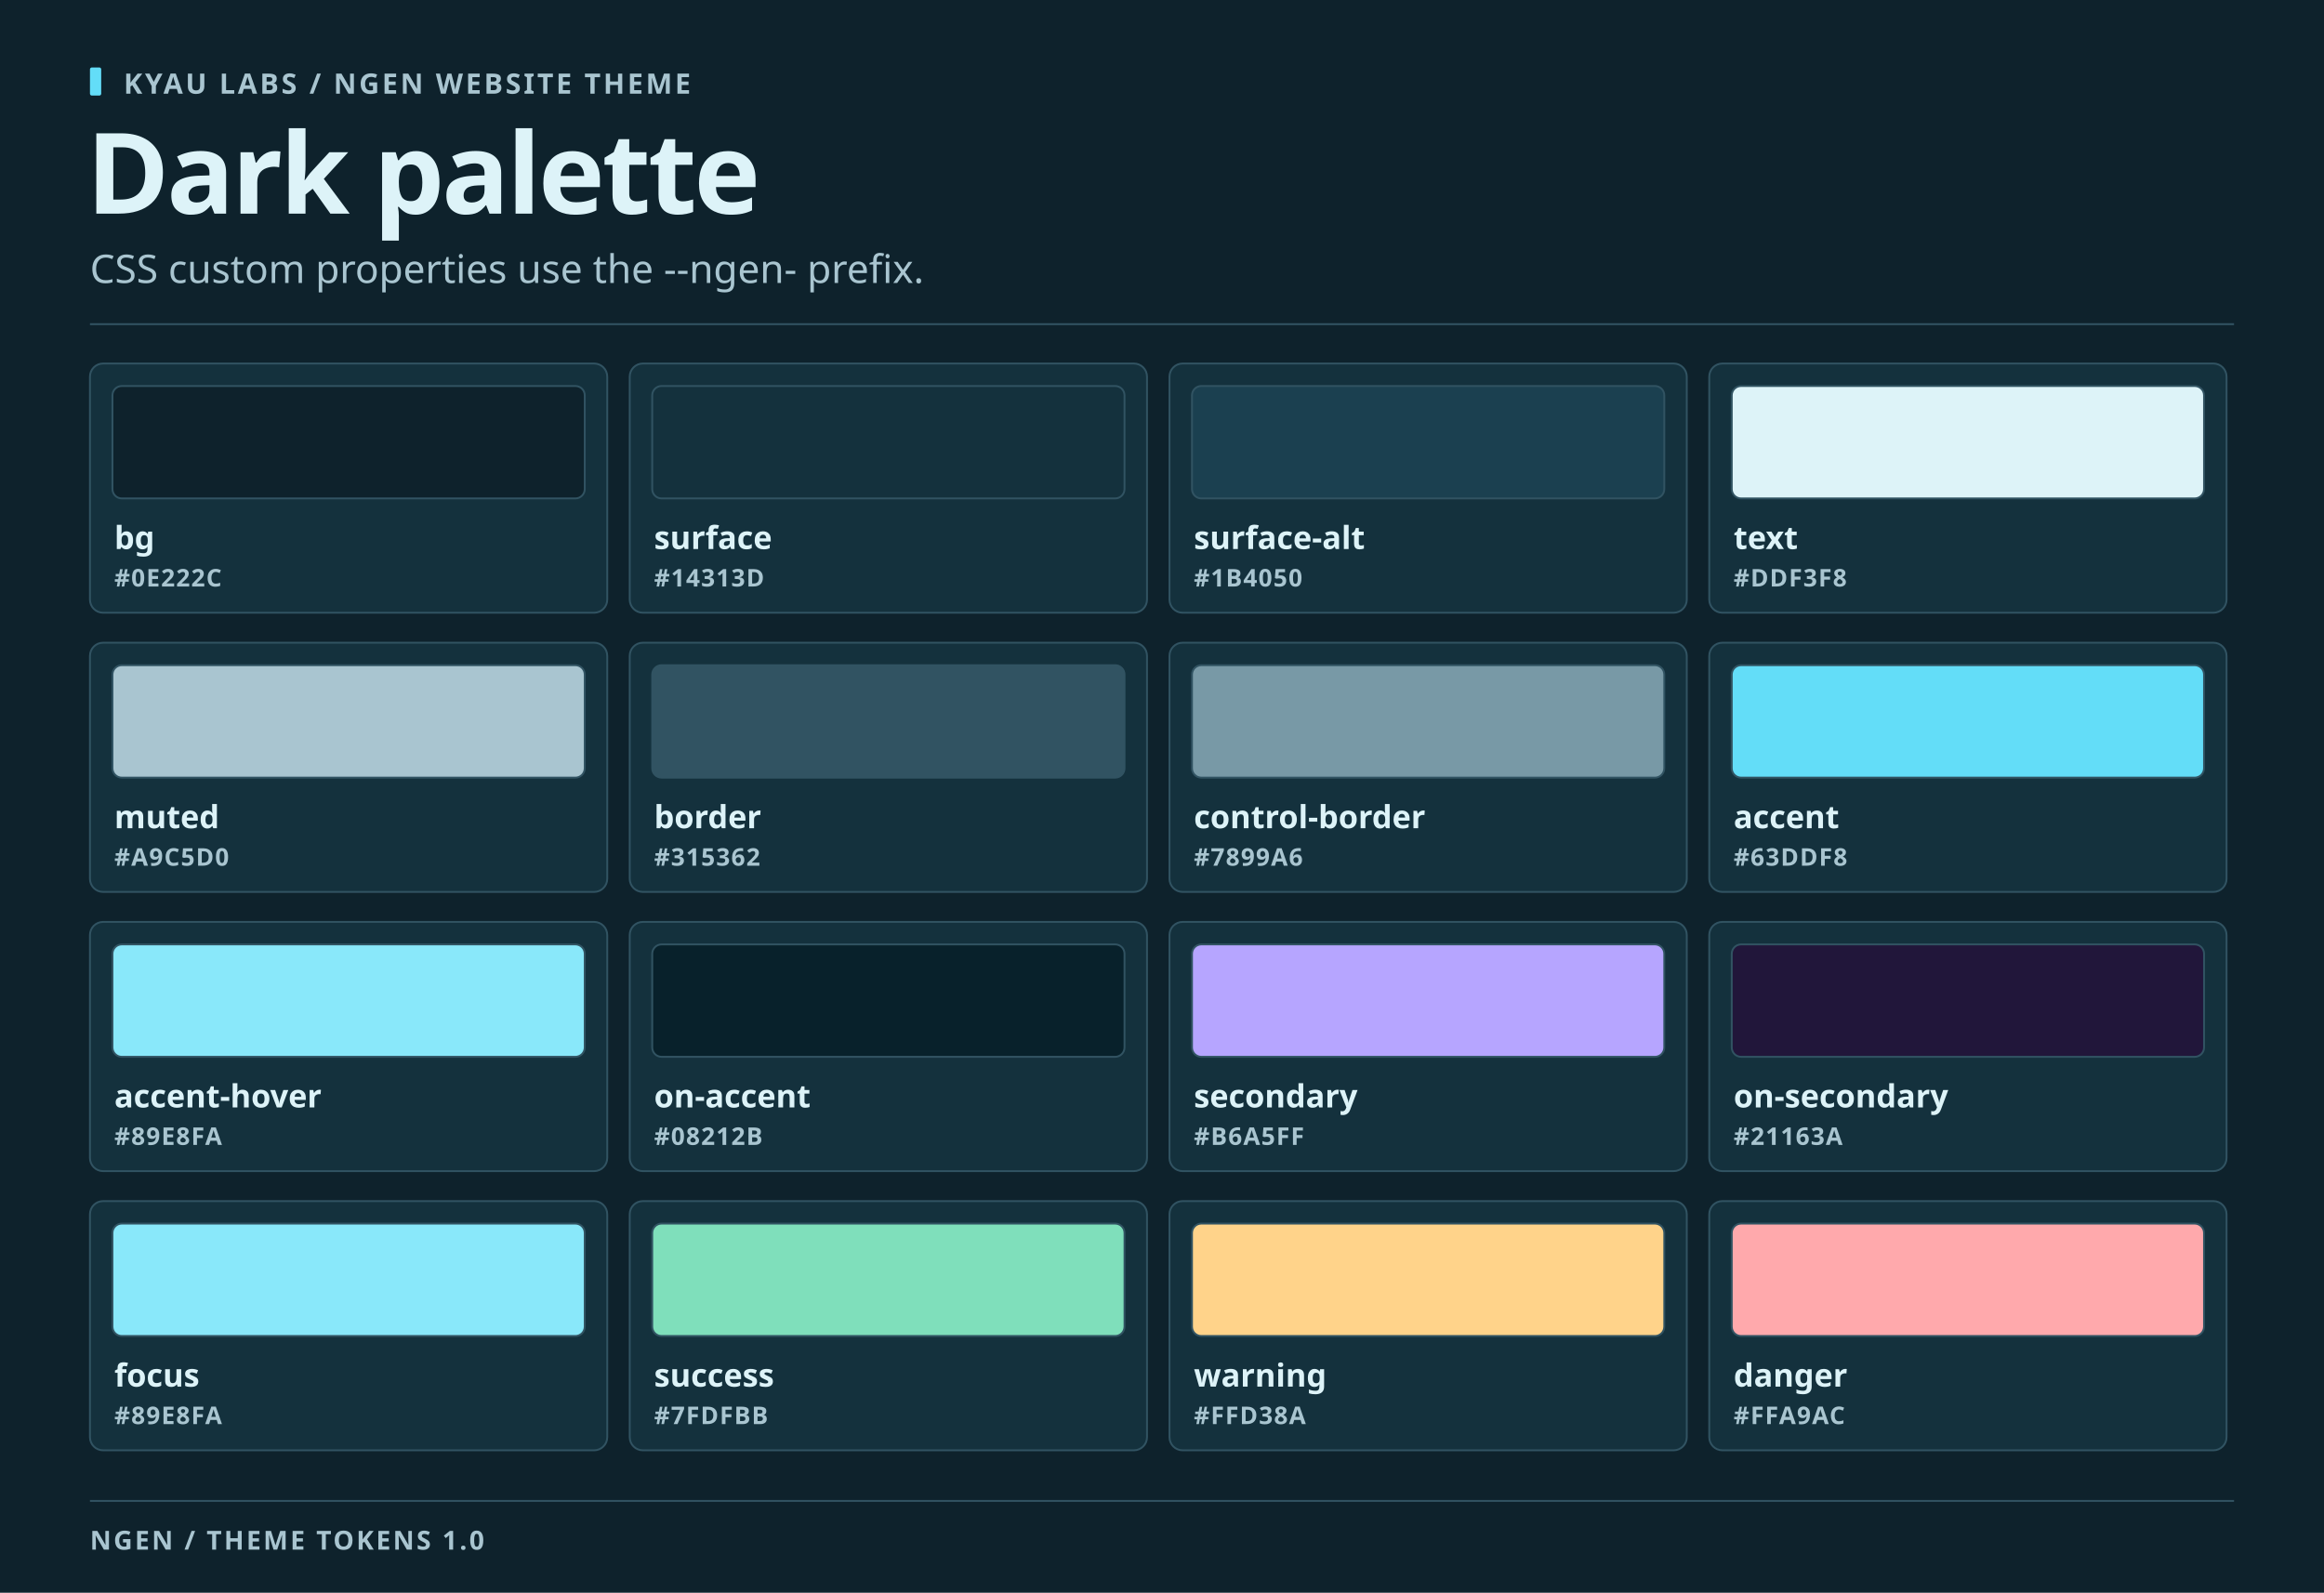
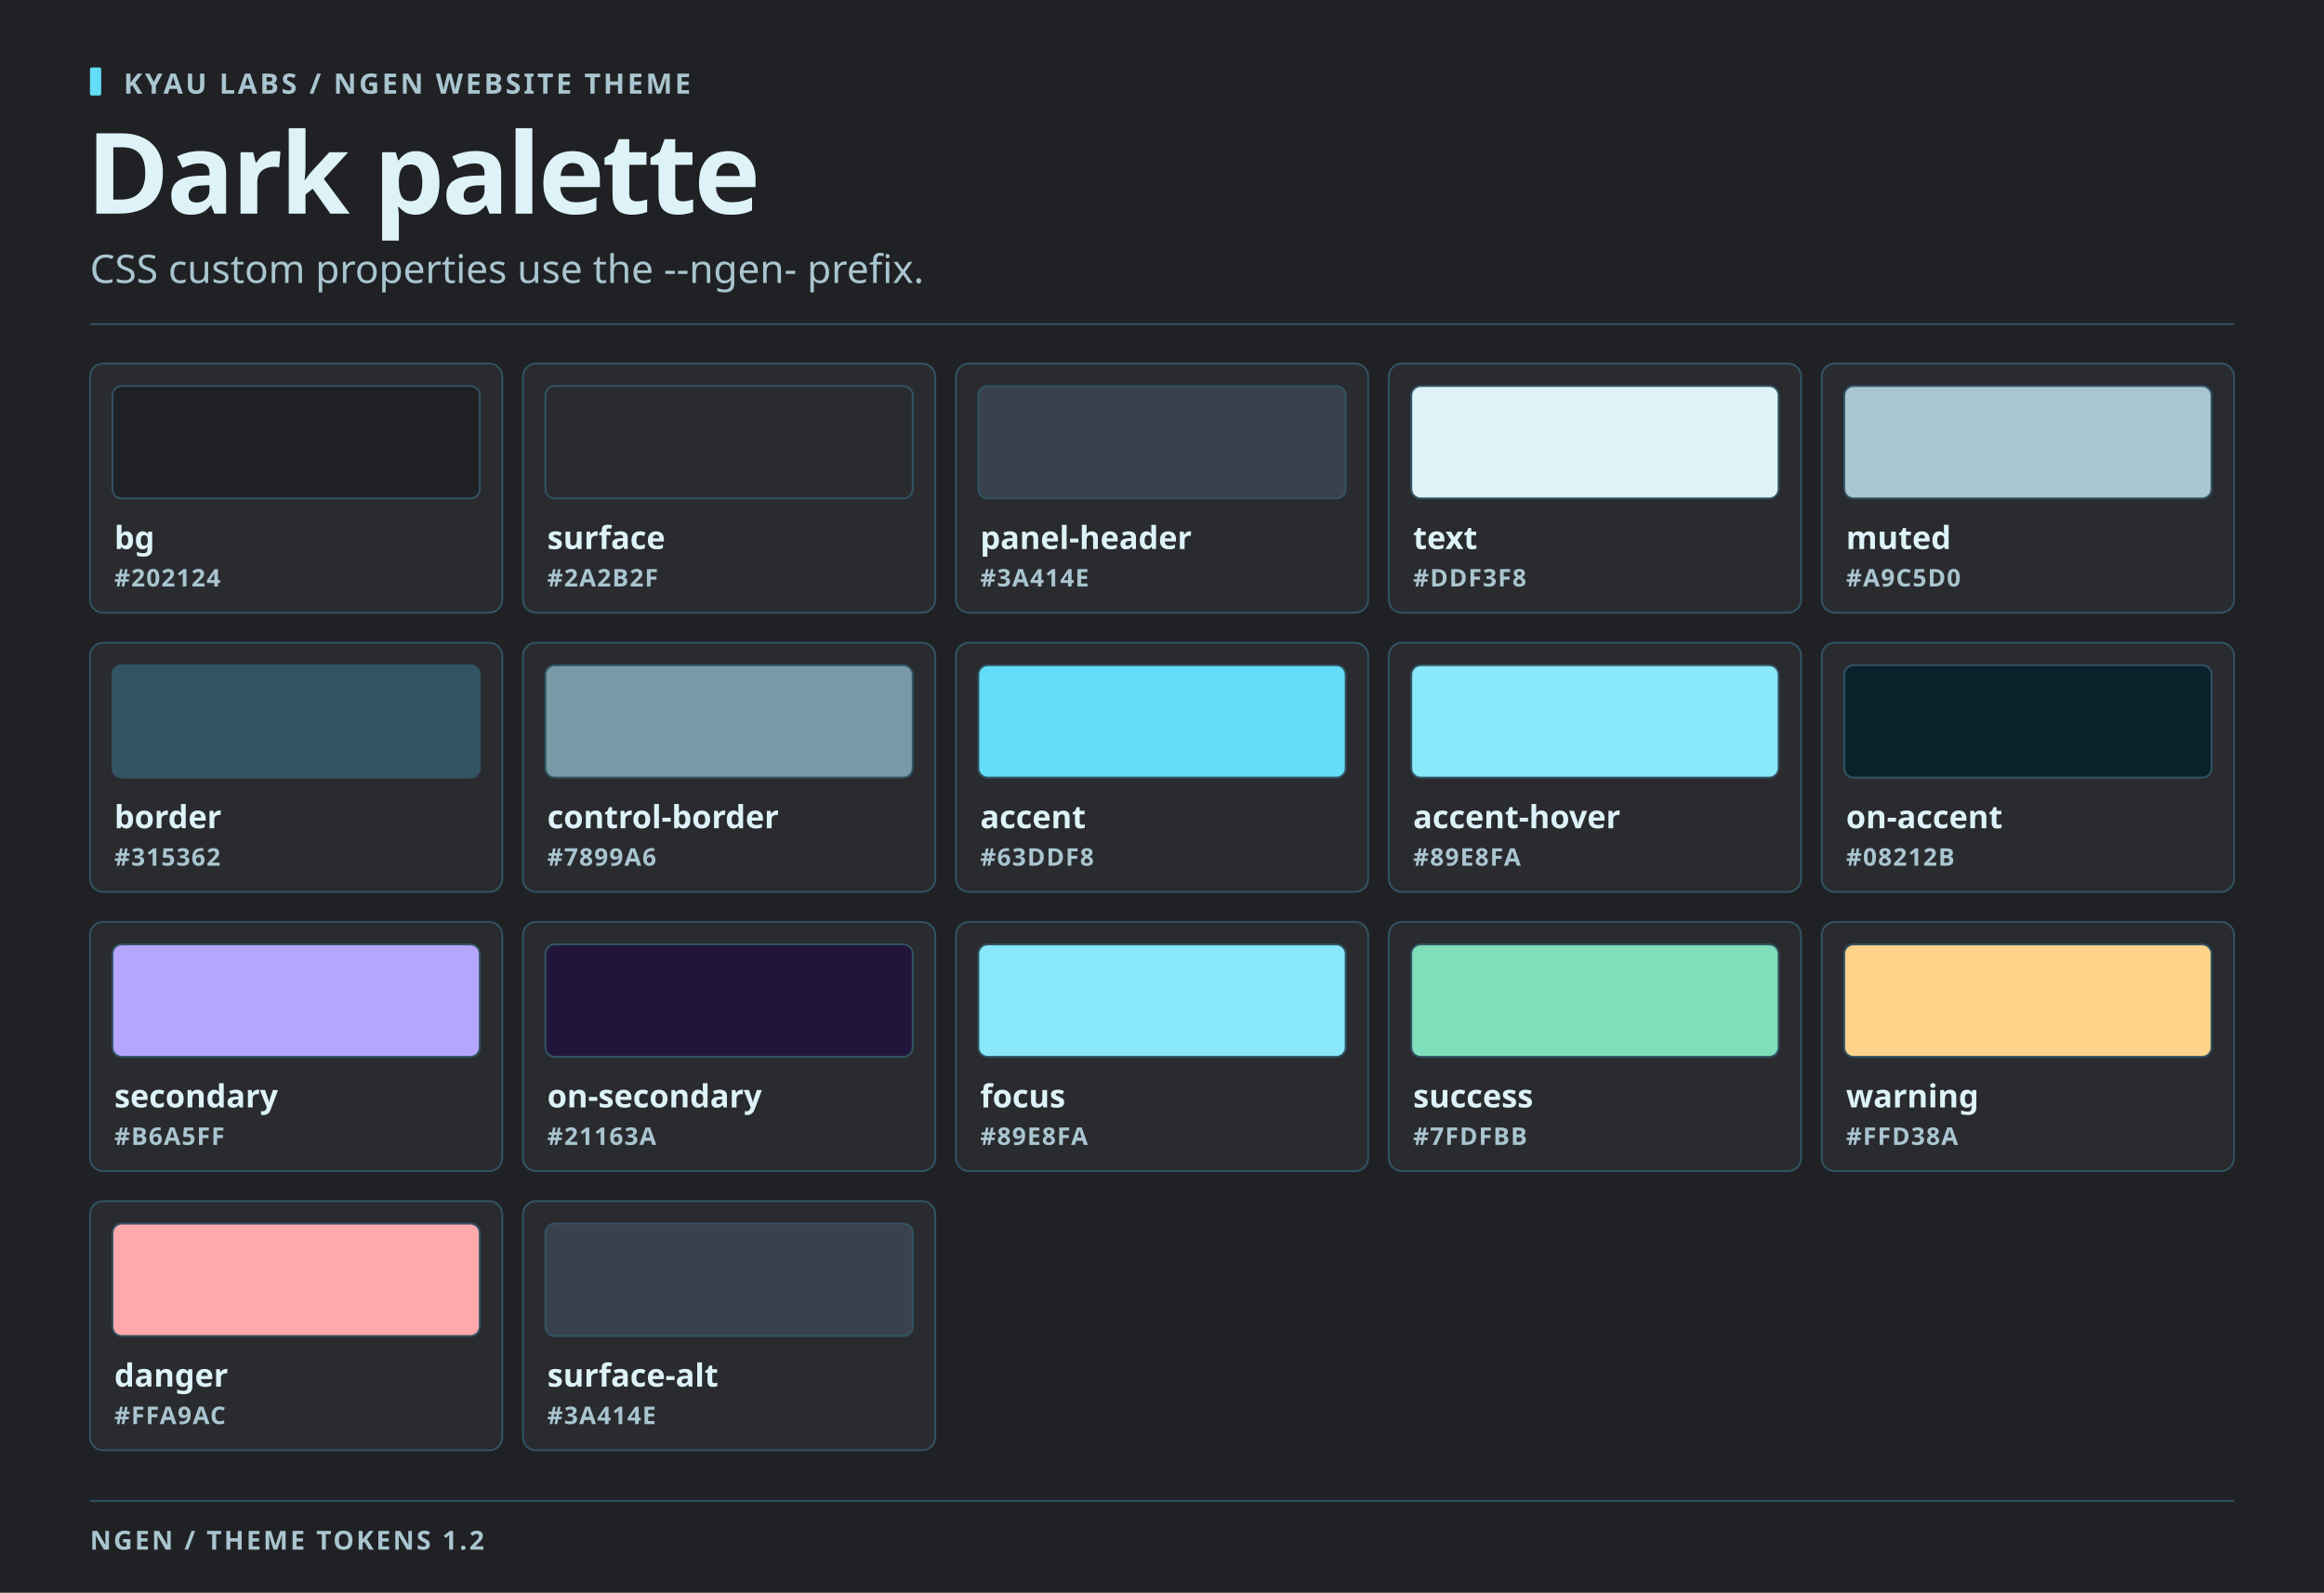
<svg xmlns="http://www.w3.org/2000/svg" viewBox="0 0 1240 850" width="1240" height="850" role="img" aria-labelledby="title">
-   <rect x="0" y="0" width="1240" height="850" rx="0" fill="#0E222C" stroke="none" />
+   <rect x="0" y="0" width="1240" height="850" rx="0" fill="#202124" stroke="none" />
  <rect x="48" y="36" width="6" height="15" rx="1" fill="#63DDF8" stroke="none" />
  <text x="66" y="50" fill="#A9C5D0" font-family="Adwaita Mono, sans-serif" font-size="15" font-weight="600" letter-spacing="1.4" text-anchor="start">KYAU LABS  /  NGEN WEBSITE THEME</text>
  <text x="46" y="114" fill="#DDF3F8" font-family="Adwaita Sans, sans-serif" font-size="60" font-weight="700" letter-spacing="-1.5" text-anchor="start">Dark palette</text>
  <text x="48" y="151" fill="#A9C5D0" font-family="Adwaita Sans, sans-serif" font-size="21" font-weight="400" letter-spacing="0" text-anchor="start">CSS custom properties use the --ngen- prefix.</text>
  <path d="M48 173H1192" stroke="#315362" />
-   <rect x="48" y="194" width="276" height="133" rx="7" fill="#14313D" stroke="#315362" />
-   <rect x="60" y="206" width="252" height="60" rx="5" fill="#0E222C" stroke="#315362" />
+   <rect x="48" y="194" width="220" height="133" rx="7" fill="#2A2B2F" stroke="#315362" />
+   <rect x="60" y="206" width="196" height="60" rx="5" fill="#202124" stroke="#315362" />
  <text x="61" y="293" fill="#DDF3F8" font-family="Adwaita Mono, sans-serif" font-size="17" font-weight="600" letter-spacing="0" text-anchor="start">bg</text>
-   <text x="61" y="313" fill="#A9C5D0" font-family="Adwaita Mono, sans-serif" font-size="13" font-weight="600" letter-spacing="0.6" text-anchor="start">#0E222C</text>
-   <rect x="336" y="194" width="276" height="133" rx="7" fill="#14313D" stroke="#315362" />
-   <rect x="348" y="206" width="252" height="60" rx="5" fill="#14313D" stroke="#315362" />
-   <text x="349" y="293" fill="#DDF3F8" font-family="Adwaita Mono, sans-serif" font-size="17" font-weight="600" letter-spacing="0" text-anchor="start">surface</text>
-   <text x="349" y="313" fill="#A9C5D0" font-family="Adwaita Mono, sans-serif" font-size="13" font-weight="600" letter-spacing="0.6" text-anchor="start">#14313D</text>
-   <rect x="624" y="194" width="276" height="133" rx="7" fill="#14313D" stroke="#315362" />
-   <rect x="636" y="206" width="252" height="60" rx="5" fill="#1B4050" stroke="#315362" />
-   <text x="637" y="293" fill="#DDF3F8" font-family="Adwaita Mono, sans-serif" font-size="17" font-weight="600" letter-spacing="0" text-anchor="start">surface-alt</text>
-   <text x="637" y="313" fill="#A9C5D0" font-family="Adwaita Mono, sans-serif" font-size="13" font-weight="600" letter-spacing="0.6" text-anchor="start">#1B4050</text>
-   <rect x="912" y="194" width="276" height="133" rx="7" fill="#14313D" stroke="#315362" />
-   <rect x="924" y="206" width="252" height="60" rx="5" fill="#DDF3F8" stroke="#315362" />
-   <text x="925" y="293" fill="#DDF3F8" font-family="Adwaita Mono, sans-serif" font-size="17" font-weight="600" letter-spacing="0" text-anchor="start">text</text>
-   <text x="925" y="313" fill="#A9C5D0" font-family="Adwaita Mono, sans-serif" font-size="13" font-weight="600" letter-spacing="0.6" text-anchor="start">#DDF3F8</text>
-   <rect x="48" y="343" width="276" height="133" rx="7" fill="#14313D" stroke="#315362" />
-   <rect x="60" y="355" width="252" height="60" rx="5" fill="#A9C5D0" stroke="#315362" />
-   <text x="61" y="442" fill="#DDF3F8" font-family="Adwaita Mono, sans-serif" font-size="17" font-weight="600" letter-spacing="0" text-anchor="start">muted</text>
-   <text x="61" y="462" fill="#A9C5D0" font-family="Adwaita Mono, sans-serif" font-size="13" font-weight="600" letter-spacing="0.6" text-anchor="start">#A9C5D0</text>
-   <rect x="336" y="343" width="276" height="133" rx="7" fill="#14313D" stroke="#315362" />
-   <rect x="348" y="355" width="252" height="60" rx="5" fill="#315362" stroke="#315362" />
-   <text x="349" y="442" fill="#DDF3F8" font-family="Adwaita Mono, sans-serif" font-size="17" font-weight="600" letter-spacing="0" text-anchor="start">border</text>
-   <text x="349" y="462" fill="#A9C5D0" font-family="Adwaita Mono, sans-serif" font-size="13" font-weight="600" letter-spacing="0.6" text-anchor="start">#315362</text>
-   <rect x="624" y="343" width="276" height="133" rx="7" fill="#14313D" stroke="#315362" />
-   <rect x="636" y="355" width="252" height="60" rx="5" fill="#7899A6" stroke="#315362" />
-   <text x="637" y="442" fill="#DDF3F8" font-family="Adwaita Mono, sans-serif" font-size="17" font-weight="600" letter-spacing="0" text-anchor="start">control-border</text>
-   <text x="637" y="462" fill="#A9C5D0" font-family="Adwaita Mono, sans-serif" font-size="13" font-weight="600" letter-spacing="0.6" text-anchor="start">#7899A6</text>
-   <rect x="912" y="343" width="276" height="133" rx="7" fill="#14313D" stroke="#315362" />
-   <rect x="924" y="355" width="252" height="60" rx="5" fill="#63DDF8" stroke="#315362" />
-   <text x="925" y="442" fill="#DDF3F8" font-family="Adwaita Mono, sans-serif" font-size="17" font-weight="600" letter-spacing="0" text-anchor="start">accent</text>
-   <text x="925" y="462" fill="#A9C5D0" font-family="Adwaita Mono, sans-serif" font-size="13" font-weight="600" letter-spacing="0.6" text-anchor="start">#63DDF8</text>
-   <rect x="48" y="492" width="276" height="133" rx="7" fill="#14313D" stroke="#315362" />
-   <rect x="60" y="504" width="252" height="60" rx="5" fill="#89E8FA" stroke="#315362" />
-   <text x="61" y="591" fill="#DDF3F8" font-family="Adwaita Mono, sans-serif" font-size="17" font-weight="600" letter-spacing="0" text-anchor="start">accent-hover</text>
-   <text x="61" y="611" fill="#A9C5D0" font-family="Adwaita Mono, sans-serif" font-size="13" font-weight="600" letter-spacing="0.6" text-anchor="start">#89E8FA</text>
-   <rect x="336" y="492" width="276" height="133" rx="7" fill="#14313D" stroke="#315362" />
-   <rect x="348" y="504" width="252" height="60" rx="5" fill="#08212B" stroke="#315362" />
-   <text x="349" y="591" fill="#DDF3F8" font-family="Adwaita Mono, sans-serif" font-size="17" font-weight="600" letter-spacing="0" text-anchor="start">on-accent</text>
-   <text x="349" y="611" fill="#A9C5D0" font-family="Adwaita Mono, sans-serif" font-size="13" font-weight="600" letter-spacing="0.6" text-anchor="start">#08212B</text>
-   <rect x="624" y="492" width="276" height="133" rx="7" fill="#14313D" stroke="#315362" />
-   <rect x="636" y="504" width="252" height="60" rx="5" fill="#B6A5FF" stroke="#315362" />
-   <text x="637" y="591" fill="#DDF3F8" font-family="Adwaita Mono, sans-serif" font-size="17" font-weight="600" letter-spacing="0" text-anchor="start">secondary</text>
-   <text x="637" y="611" fill="#A9C5D0" font-family="Adwaita Mono, sans-serif" font-size="13" font-weight="600" letter-spacing="0.6" text-anchor="start">#B6A5FF</text>
-   <rect x="912" y="492" width="276" height="133" rx="7" fill="#14313D" stroke="#315362" />
-   <rect x="924" y="504" width="252" height="60" rx="5" fill="#21163A" stroke="#315362" />
-   <text x="925" y="591" fill="#DDF3F8" font-family="Adwaita Mono, sans-serif" font-size="17" font-weight="600" letter-spacing="0" text-anchor="start">on-secondary</text>
-   <text x="925" y="611" fill="#A9C5D0" font-family="Adwaita Mono, sans-serif" font-size="13" font-weight="600" letter-spacing="0.6" text-anchor="start">#21163A</text>
-   <rect x="48" y="641" width="276" height="133" rx="7" fill="#14313D" stroke="#315362" />
-   <rect x="60" y="653" width="252" height="60" rx="5" fill="#89E8FA" stroke="#315362" />
-   <text x="61" y="740" fill="#DDF3F8" font-family="Adwaita Mono, sans-serif" font-size="17" font-weight="600" letter-spacing="0" text-anchor="start">focus</text>
-   <text x="61" y="760" fill="#A9C5D0" font-family="Adwaita Mono, sans-serif" font-size="13" font-weight="600" letter-spacing="0.6" text-anchor="start">#89E8FA</text>
-   <rect x="336" y="641" width="276" height="133" rx="7" fill="#14313D" stroke="#315362" />
-   <rect x="348" y="653" width="252" height="60" rx="5" fill="#7FDFBB" stroke="#315362" />
-   <text x="349" y="740" fill="#DDF3F8" font-family="Adwaita Mono, sans-serif" font-size="17" font-weight="600" letter-spacing="0" text-anchor="start">success</text>
-   <text x="349" y="760" fill="#A9C5D0" font-family="Adwaita Mono, sans-serif" font-size="13" font-weight="600" letter-spacing="0.6" text-anchor="start">#7FDFBB</text>
-   <rect x="624" y="641" width="276" height="133" rx="7" fill="#14313D" stroke="#315362" />
-   <rect x="636" y="653" width="252" height="60" rx="5" fill="#FFD38A" stroke="#315362" />
-   <text x="637" y="740" fill="#DDF3F8" font-family="Adwaita Mono, sans-serif" font-size="17" font-weight="600" letter-spacing="0" text-anchor="start">warning</text>
-   <text x="637" y="760" fill="#A9C5D0" font-family="Adwaita Mono, sans-serif" font-size="13" font-weight="600" letter-spacing="0.6" text-anchor="start">#FFD38A</text>
-   <rect x="912" y="641" width="276" height="133" rx="7" fill="#14313D" stroke="#315362" />
-   <rect x="924" y="653" width="252" height="60" rx="5" fill="#FFA9AC" stroke="#315362" />
-   <text x="925" y="740" fill="#DDF3F8" font-family="Adwaita Mono, sans-serif" font-size="17" font-weight="600" letter-spacing="0" text-anchor="start">danger</text>
-   <text x="925" y="760" fill="#A9C5D0" font-family="Adwaita Mono, sans-serif" font-size="13" font-weight="600" letter-spacing="0.6" text-anchor="start">#FFA9AC</text>
+   <text x="61" y="313" fill="#A9C5D0" font-family="Adwaita Mono, sans-serif" font-size="13" font-weight="600" letter-spacing="0.6" text-anchor="start">#202124</text>
+   <rect x="279" y="194" width="220" height="133" rx="7" fill="#2A2B2F" stroke="#315362" />
+   <rect x="291" y="206" width="196" height="60" rx="5" fill="#2A2B2F" stroke="#315362" />
+   <text x="292" y="293" fill="#DDF3F8" font-family="Adwaita Mono, sans-serif" font-size="17" font-weight="600" letter-spacing="0" text-anchor="start">surface</text>
+   <text x="292" y="313" fill="#A9C5D0" font-family="Adwaita Mono, sans-serif" font-size="13" font-weight="600" letter-spacing="0.6" text-anchor="start">#2A2B2F</text>
+   <rect x="510" y="194" width="220" height="133" rx="7" fill="#2A2B2F" stroke="#315362" />
+   <rect x="522" y="206" width="196" height="60" rx="5" fill="#3A414E" stroke="#315362" />
+   <text x="523" y="293" fill="#DDF3F8" font-family="Adwaita Mono, sans-serif" font-size="17" font-weight="600" letter-spacing="0" text-anchor="start">panel-header</text>
+   <text x="523" y="313" fill="#A9C5D0" font-family="Adwaita Mono, sans-serif" font-size="13" font-weight="600" letter-spacing="0.6" text-anchor="start">#3A414E</text>
+   <rect x="741" y="194" width="220" height="133" rx="7" fill="#2A2B2F" stroke="#315362" />
+   <rect x="753" y="206" width="196" height="60" rx="5" fill="#DDF3F8" stroke="#315362" />
+   <text x="754" y="293" fill="#DDF3F8" font-family="Adwaita Mono, sans-serif" font-size="17" font-weight="600" letter-spacing="0" text-anchor="start">text</text>
+   <text x="754" y="313" fill="#A9C5D0" font-family="Adwaita Mono, sans-serif" font-size="13" font-weight="600" letter-spacing="0.6" text-anchor="start">#DDF3F8</text>
+   <rect x="972" y="194" width="220" height="133" rx="7" fill="#2A2B2F" stroke="#315362" />
+   <rect x="984" y="206" width="196" height="60" rx="5" fill="#A9C5D0" stroke="#315362" />
+   <text x="985" y="293" fill="#DDF3F8" font-family="Adwaita Mono, sans-serif" font-size="17" font-weight="600" letter-spacing="0" text-anchor="start">muted</text>
+   <text x="985" y="313" fill="#A9C5D0" font-family="Adwaita Mono, sans-serif" font-size="13" font-weight="600" letter-spacing="0.6" text-anchor="start">#A9C5D0</text>
+   <rect x="48" y="343" width="220" height="133" rx="7" fill="#2A2B2F" stroke="#315362" />
+   <rect x="60" y="355" width="196" height="60" rx="5" fill="#315362" stroke="#315362" />
+   <text x="61" y="442" fill="#DDF3F8" font-family="Adwaita Mono, sans-serif" font-size="17" font-weight="600" letter-spacing="0" text-anchor="start">border</text>
+   <text x="61" y="462" fill="#A9C5D0" font-family="Adwaita Mono, sans-serif" font-size="13" font-weight="600" letter-spacing="0.6" text-anchor="start">#315362</text>
+   <rect x="279" y="343" width="220" height="133" rx="7" fill="#2A2B2F" stroke="#315362" />
+   <rect x="291" y="355" width="196" height="60" rx="5" fill="#7899A6" stroke="#315362" />
+   <text x="292" y="442" fill="#DDF3F8" font-family="Adwaita Mono, sans-serif" font-size="17" font-weight="600" letter-spacing="0" text-anchor="start">control-border</text>
+   <text x="292" y="462" fill="#A9C5D0" font-family="Adwaita Mono, sans-serif" font-size="13" font-weight="600" letter-spacing="0.6" text-anchor="start">#7899A6</text>
+   <rect x="510" y="343" width="220" height="133" rx="7" fill="#2A2B2F" stroke="#315362" />
+   <rect x="522" y="355" width="196" height="60" rx="5" fill="#63DDF8" stroke="#315362" />
+   <text x="523" y="442" fill="#DDF3F8" font-family="Adwaita Mono, sans-serif" font-size="17" font-weight="600" letter-spacing="0" text-anchor="start">accent</text>
+   <text x="523" y="462" fill="#A9C5D0" font-family="Adwaita Mono, sans-serif" font-size="13" font-weight="600" letter-spacing="0.6" text-anchor="start">#63DDF8</text>
+   <rect x="741" y="343" width="220" height="133" rx="7" fill="#2A2B2F" stroke="#315362" />
+   <rect x="753" y="355" width="196" height="60" rx="5" fill="#89E8FA" stroke="#315362" />
+   <text x="754" y="442" fill="#DDF3F8" font-family="Adwaita Mono, sans-serif" font-size="17" font-weight="600" letter-spacing="0" text-anchor="start">accent-hover</text>
+   <text x="754" y="462" fill="#A9C5D0" font-family="Adwaita Mono, sans-serif" font-size="13" font-weight="600" letter-spacing="0.6" text-anchor="start">#89E8FA</text>
+   <rect x="972" y="343" width="220" height="133" rx="7" fill="#2A2B2F" stroke="#315362" />
+   <rect x="984" y="355" width="196" height="60" rx="5" fill="#08212B" stroke="#315362" />
+   <text x="985" y="442" fill="#DDF3F8" font-family="Adwaita Mono, sans-serif" font-size="17" font-weight="600" letter-spacing="0" text-anchor="start">on-accent</text>
+   <text x="985" y="462" fill="#A9C5D0" font-family="Adwaita Mono, sans-serif" font-size="13" font-weight="600" letter-spacing="0.6" text-anchor="start">#08212B</text>
+   <rect x="48" y="492" width="220" height="133" rx="7" fill="#2A2B2F" stroke="#315362" />
+   <rect x="60" y="504" width="196" height="60" rx="5" fill="#B6A5FF" stroke="#315362" />
+   <text x="61" y="591" fill="#DDF3F8" font-family="Adwaita Mono, sans-serif" font-size="17" font-weight="600" letter-spacing="0" text-anchor="start">secondary</text>
+   <text x="61" y="611" fill="#A9C5D0" font-family="Adwaita Mono, sans-serif" font-size="13" font-weight="600" letter-spacing="0.6" text-anchor="start">#B6A5FF</text>
+   <rect x="279" y="492" width="220" height="133" rx="7" fill="#2A2B2F" stroke="#315362" />
+   <rect x="291" y="504" width="196" height="60" rx="5" fill="#21163A" stroke="#315362" />
+   <text x="292" y="591" fill="#DDF3F8" font-family="Adwaita Mono, sans-serif" font-size="17" font-weight="600" letter-spacing="0" text-anchor="start">on-secondary</text>
+   <text x="292" y="611" fill="#A9C5D0" font-family="Adwaita Mono, sans-serif" font-size="13" font-weight="600" letter-spacing="0.6" text-anchor="start">#21163A</text>
+   <rect x="510" y="492" width="220" height="133" rx="7" fill="#2A2B2F" stroke="#315362" />
+   <rect x="522" y="504" width="196" height="60" rx="5" fill="#89E8FA" stroke="#315362" />
+   <text x="523" y="591" fill="#DDF3F8" font-family="Adwaita Mono, sans-serif" font-size="17" font-weight="600" letter-spacing="0" text-anchor="start">focus</text>
+   <text x="523" y="611" fill="#A9C5D0" font-family="Adwaita Mono, sans-serif" font-size="13" font-weight="600" letter-spacing="0.6" text-anchor="start">#89E8FA</text>
+   <rect x="741" y="492" width="220" height="133" rx="7" fill="#2A2B2F" stroke="#315362" />
+   <rect x="753" y="504" width="196" height="60" rx="5" fill="#7FDFBB" stroke="#315362" />
+   <text x="754" y="591" fill="#DDF3F8" font-family="Adwaita Mono, sans-serif" font-size="17" font-weight="600" letter-spacing="0" text-anchor="start">success</text>
+   <text x="754" y="611" fill="#A9C5D0" font-family="Adwaita Mono, sans-serif" font-size="13" font-weight="600" letter-spacing="0.6" text-anchor="start">#7FDFBB</text>
+   <rect x="972" y="492" width="220" height="133" rx="7" fill="#2A2B2F" stroke="#315362" />
+   <rect x="984" y="504" width="196" height="60" rx="5" fill="#FFD38A" stroke="#315362" />
+   <text x="985" y="591" fill="#DDF3F8" font-family="Adwaita Mono, sans-serif" font-size="17" font-weight="600" letter-spacing="0" text-anchor="start">warning</text>
+   <text x="985" y="611" fill="#A9C5D0" font-family="Adwaita Mono, sans-serif" font-size="13" font-weight="600" letter-spacing="0.6" text-anchor="start">#FFD38A</text>
+   <rect x="48" y="641" width="220" height="133" rx="7" fill="#2A2B2F" stroke="#315362" />
+   <rect x="60" y="653" width="196" height="60" rx="5" fill="#FFA9AC" stroke="#315362" />
+   <text x="61" y="740" fill="#DDF3F8" font-family="Adwaita Mono, sans-serif" font-size="17" font-weight="600" letter-spacing="0" text-anchor="start">danger</text>
+   <text x="61" y="760" fill="#A9C5D0" font-family="Adwaita Mono, sans-serif" font-size="13" font-weight="600" letter-spacing="0.6" text-anchor="start">#FFA9AC</text>
+   <rect x="279" y="641" width="220" height="133" rx="7" fill="#2A2B2F" stroke="#315362" />
+   <rect x="291" y="653" width="196" height="60" rx="5" fill="#3A414E" stroke="#315362" />
+   <text x="292" y="740" fill="#DDF3F8" font-family="Adwaita Mono, sans-serif" font-size="17" font-weight="600" letter-spacing="0" text-anchor="start">surface-alt</text>
+   <text x="292" y="760" fill="#A9C5D0" font-family="Adwaita Mono, sans-serif" font-size="13" font-weight="600" letter-spacing="0.6" text-anchor="start">#3A414E</text>
  <path d="M48 801H1192" stroke="#315362" />
-   <text x="48" y="827" fill="#A9C5D0" font-family="Adwaita Mono, sans-serif" font-size="14" font-weight="600" letter-spacing="1.2" text-anchor="start">NGEN  /  THEME TOKENS 1.0</text>
+   <text x="48" y="827" fill="#A9C5D0" font-family="Adwaita Mono, sans-serif" font-size="14" font-weight="600" letter-spacing="1.2" text-anchor="start">NGEN  /  THEME TOKENS 1.2</text>
</svg>
